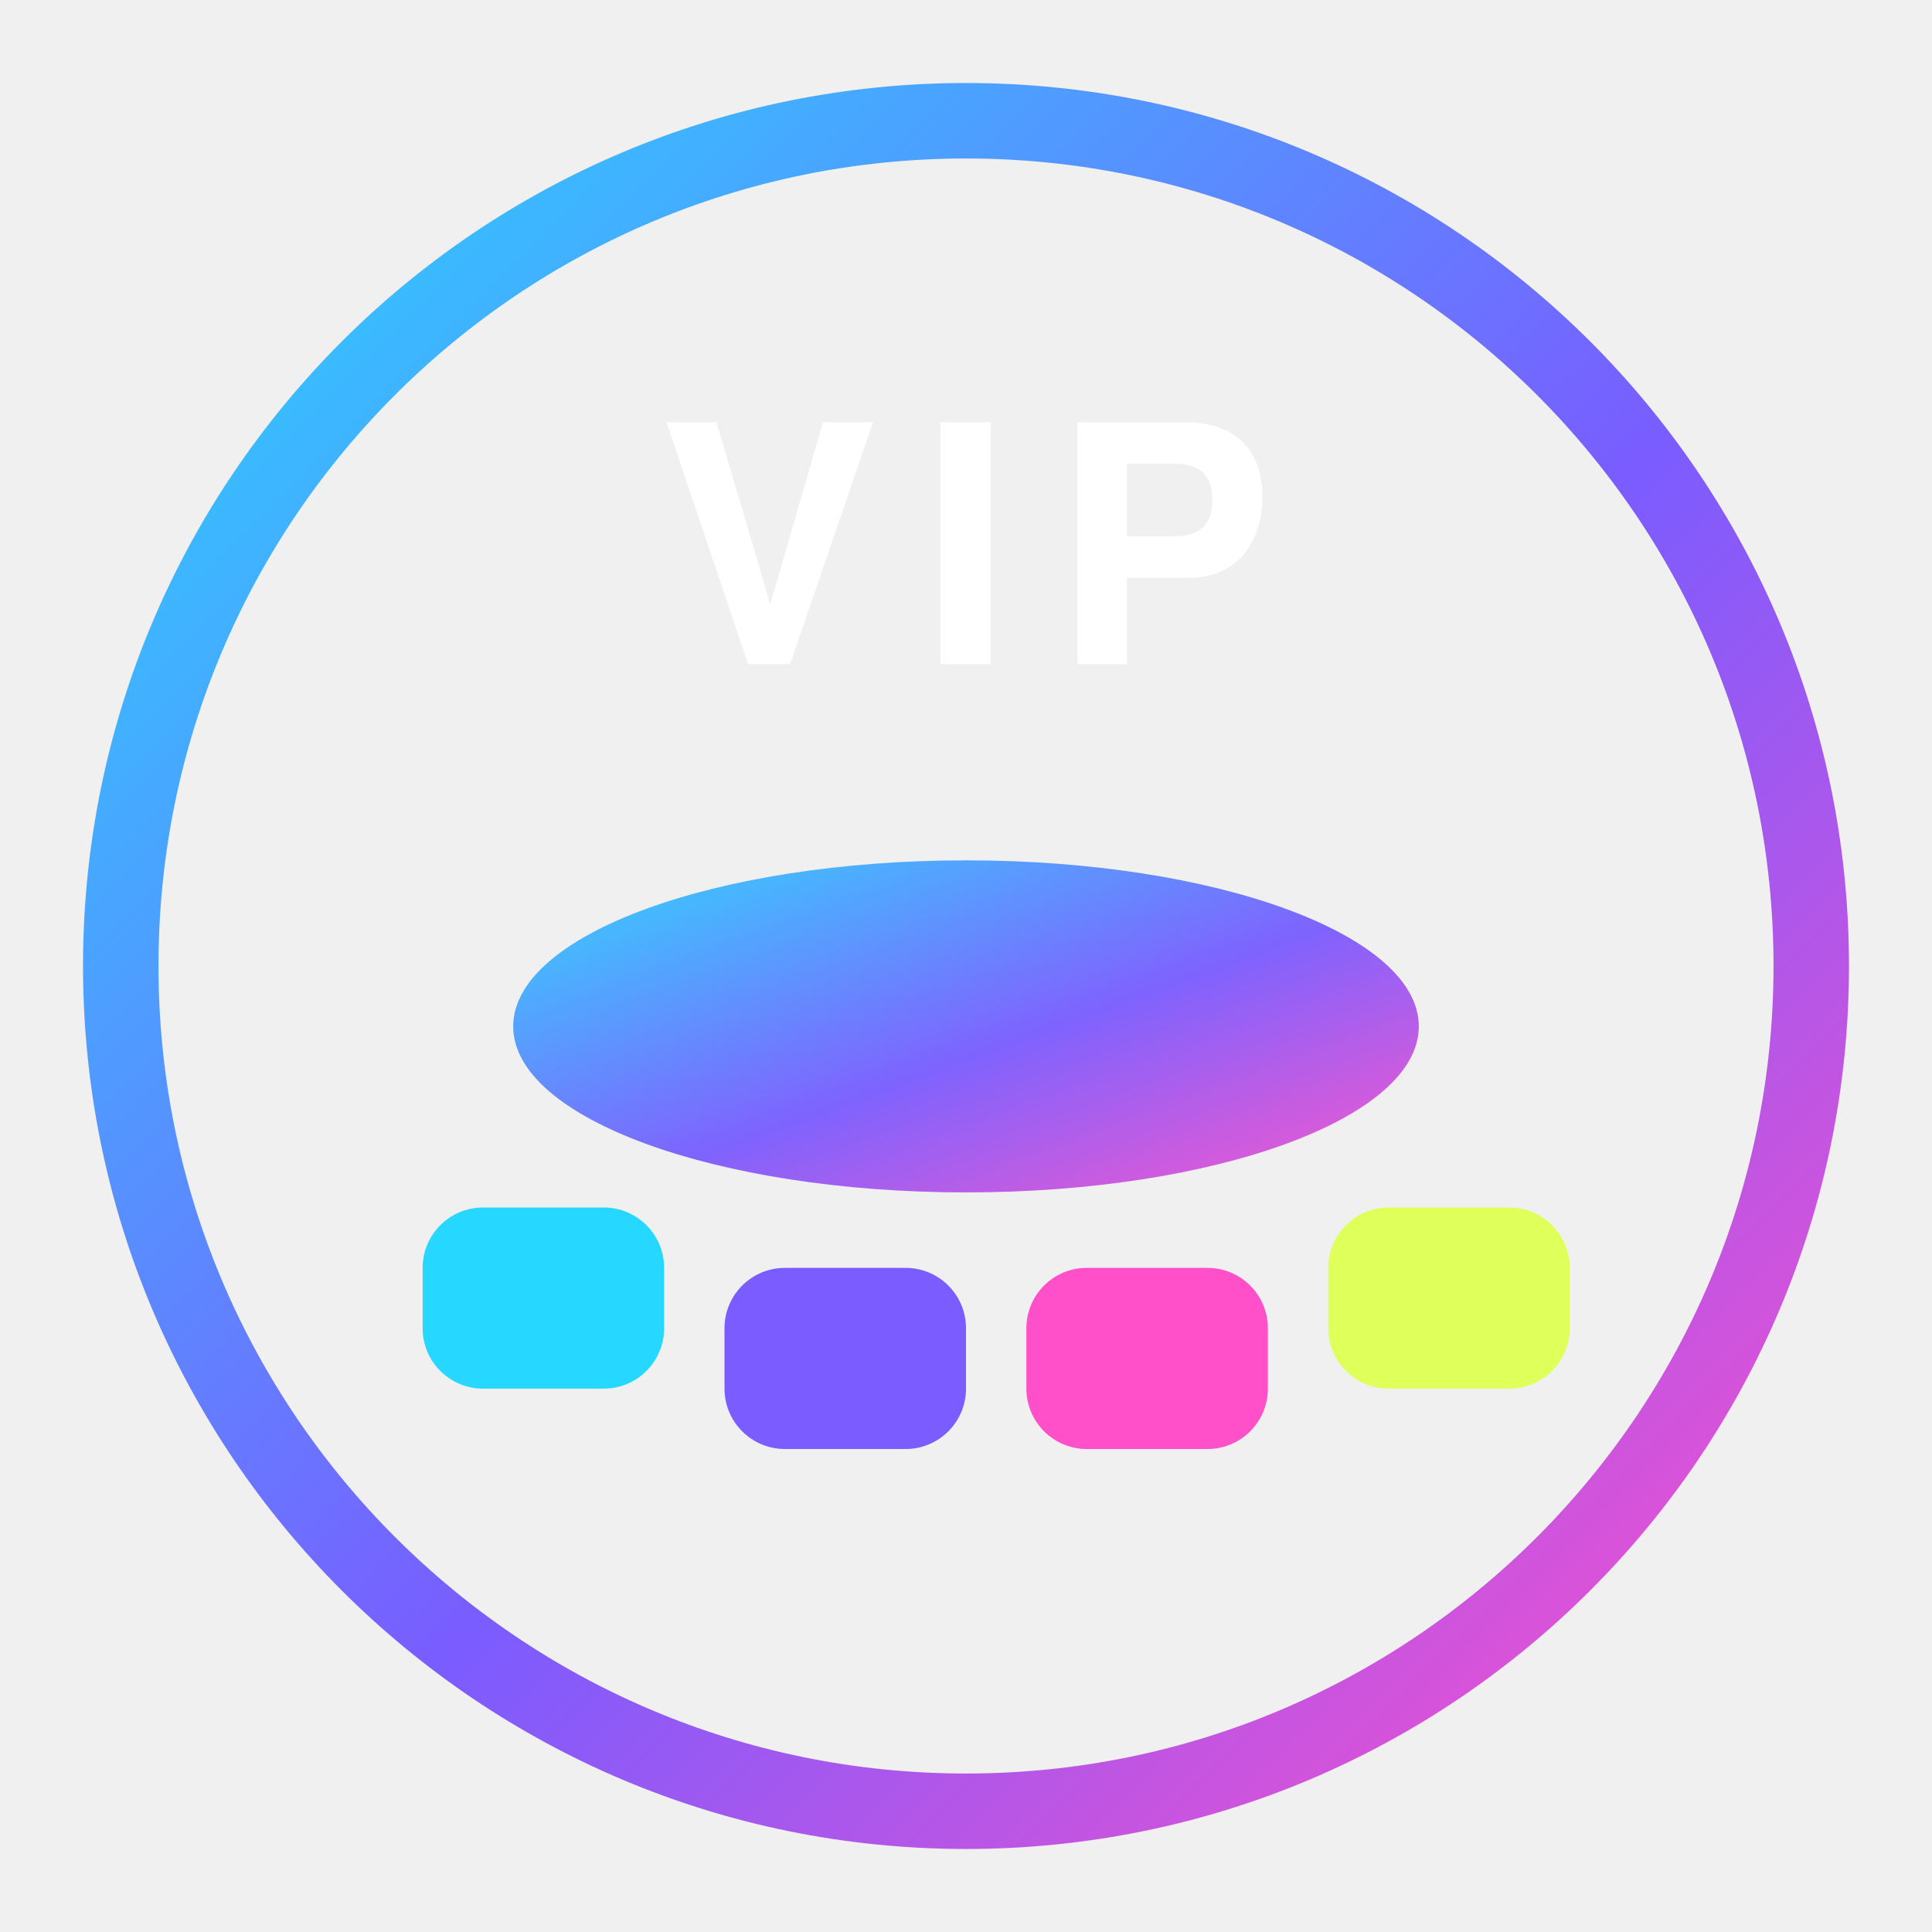
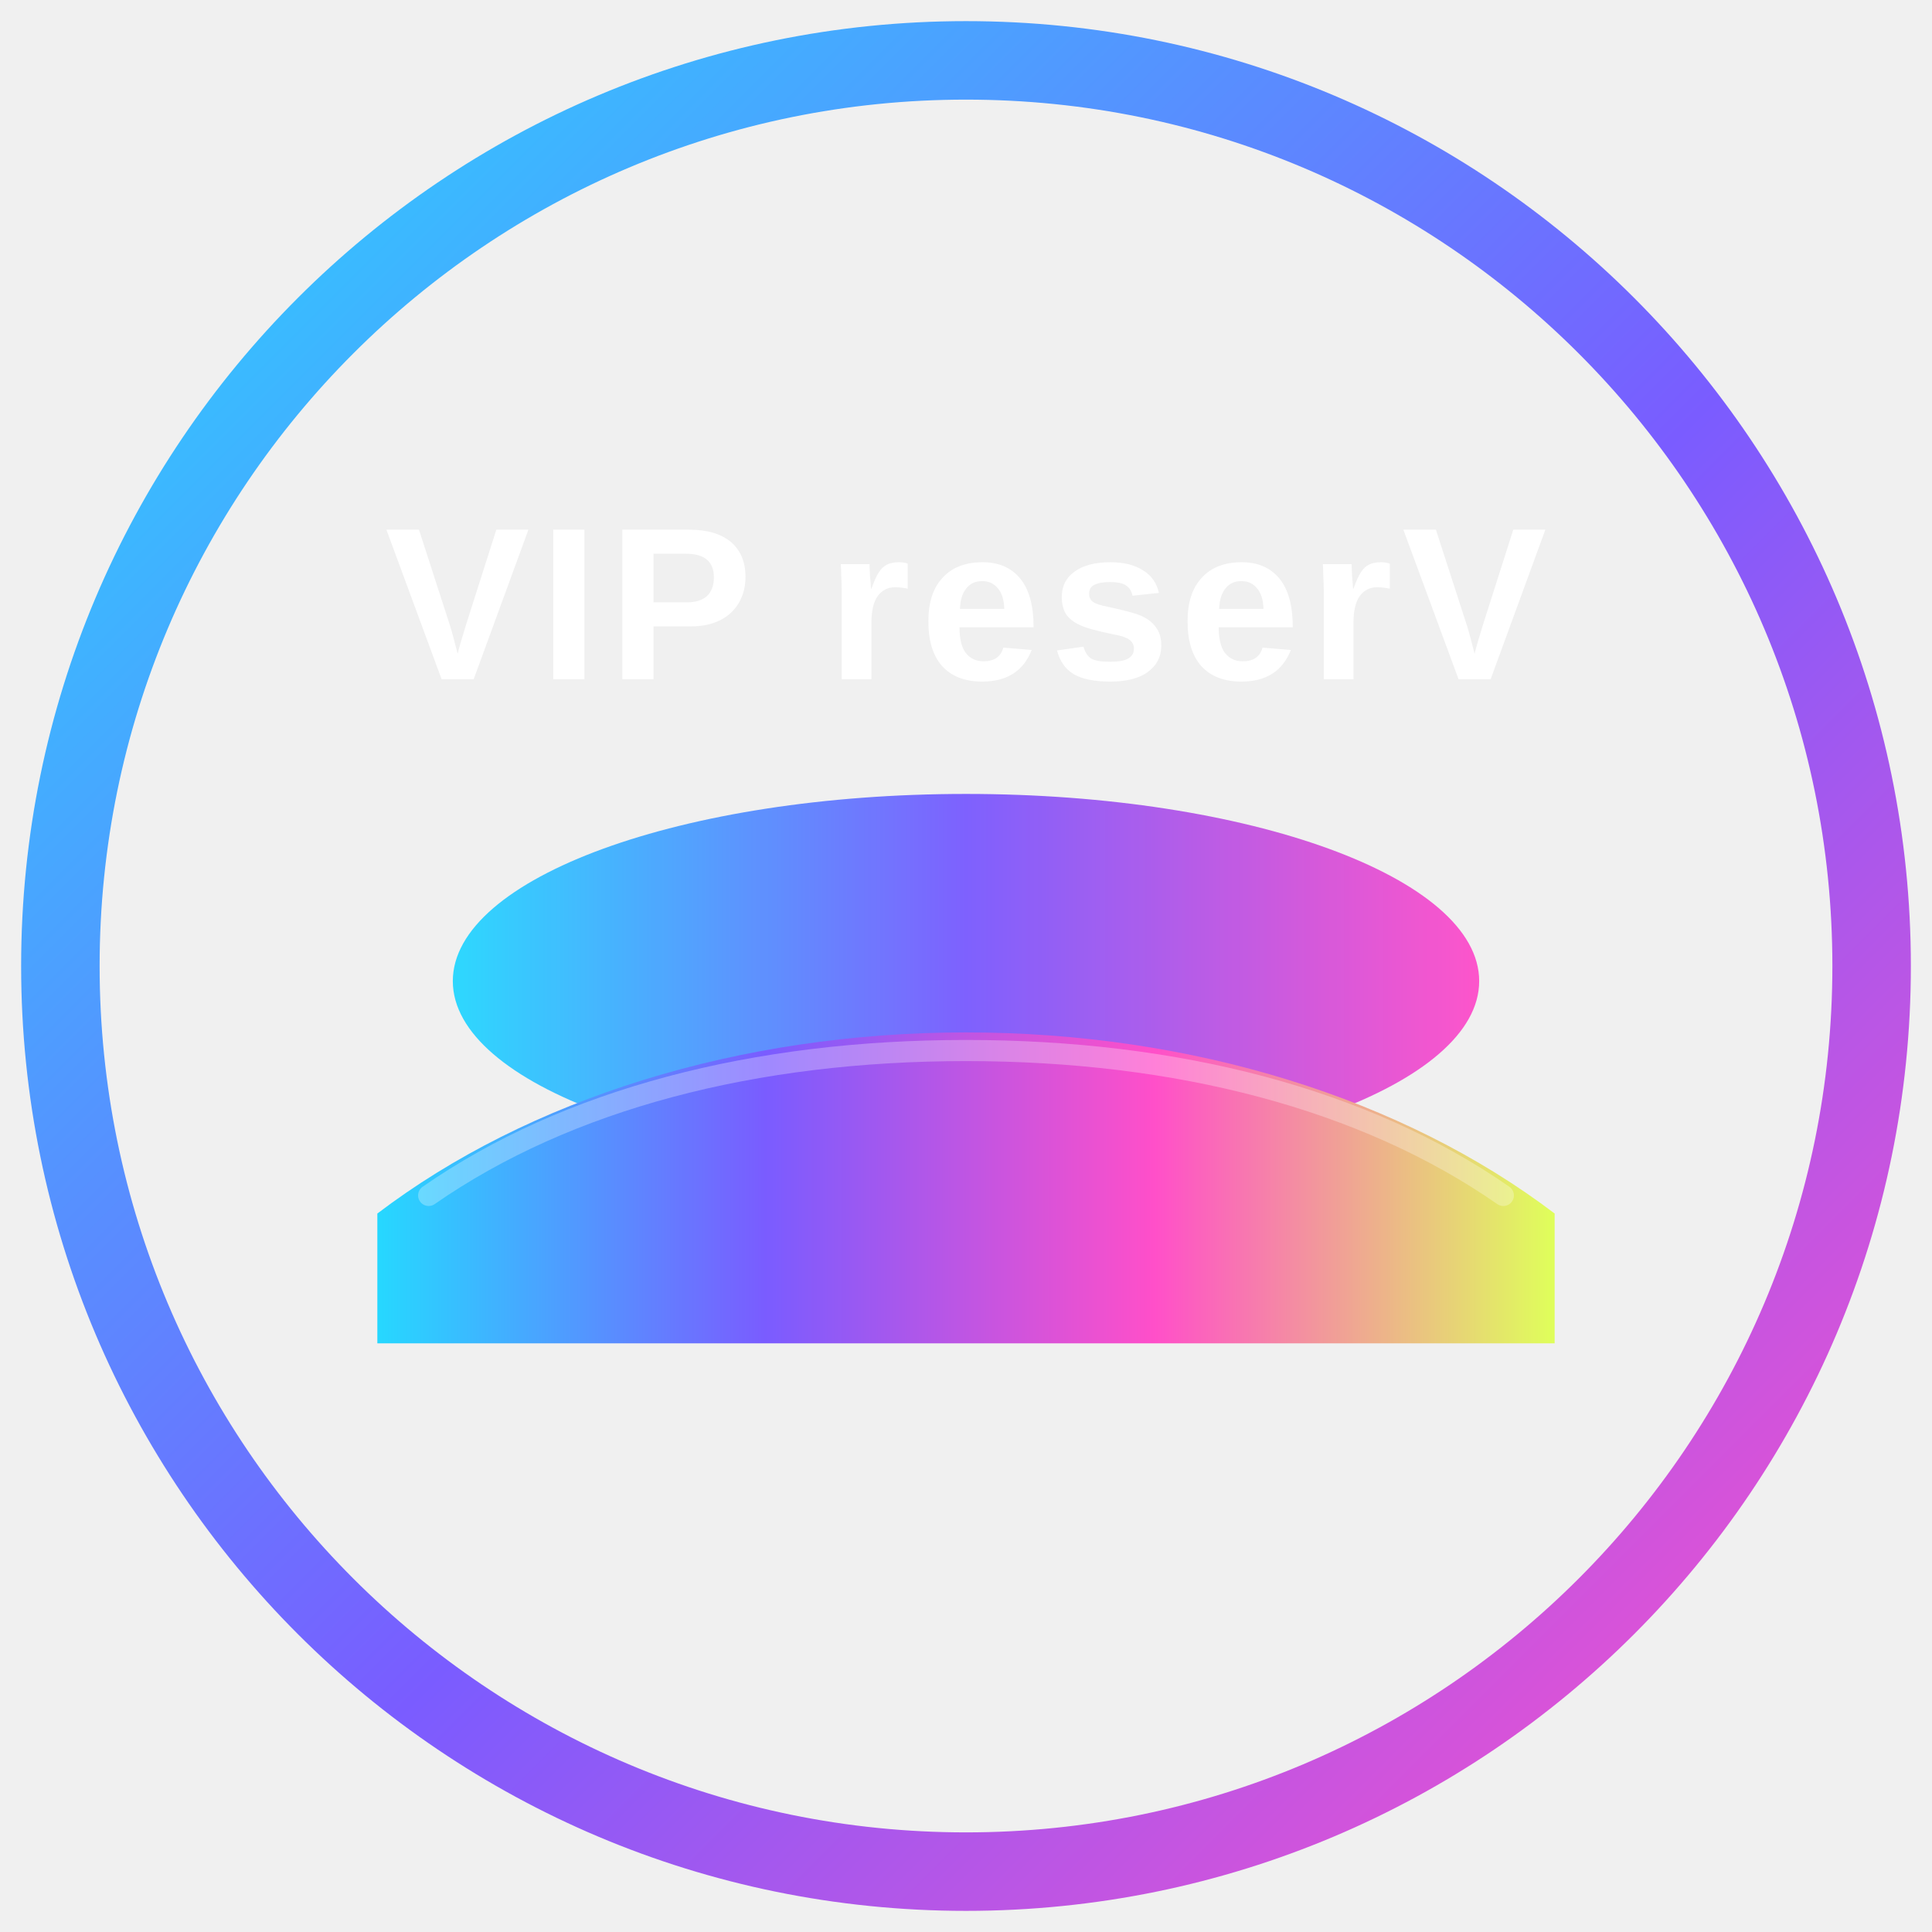
- <svg xmlns="http://www.w3.org/2000/svg" viewBox="0 0 64 64" role="img" aria-label="VIP table">
+ <svg xmlns="http://www.w3.org/2000/svg" viewBox="0 0 64 64" role="img" aria-label="VIP reserV">
  <defs>
-     <linearGradient id="vipG" x1="0" y1="0" x2="1" y2="1">
+     <linearGradient id="vipRing" x1="0" y1="0" x2="1" y2="1">
      <stop offset="0%" stop-color="#26d8ff" />
      <stop offset="55%" stop-color="#7a5cff" />
      <stop offset="100%" stop-color="#ff4fc9" />
    </linearGradient>
+     <linearGradient id="vipTable" x1="0" y1="0.5" x2="1" y2="0.5">
+       <stop offset="0%" stop-color="#26d8ff" />
+       <stop offset="50%" stop-color="#7a5cff" />
+       <stop offset="100%" stop-color="#ff4fc9" />
+     </linearGradient>
+     <linearGradient id="vipSeat" x1="0" y1="0.5" x2="1" y2="0.5">
+       <stop offset="0%" stop-color="#26d8ff" />
+       <stop offset="33%" stop-color="#7a5cff" />
+       <stop offset="66%" stop-color="#ff4fc9" />
+       <stop offset="100%" stop-color="#dfff5a" />
+     </linearGradient>
  </defs>
-   <circle cx="32" cy="32" r="28" fill="none" stroke="url(#vipG)" stroke-width="2.5" />
-   <text x="32" y="22" text-anchor="middle" fill="#fff" font-family="Arial Black, Helvetica Neue, sans-serif" font-size="11" font-weight="900" letter-spacing="0.12em">VIP</text>
-   <ellipse cx="32" cy="34" rx="15" ry="5.5" fill="url(#vipG)" opacity="0.95" />
-   <rect x="14" y="40" width="8" height="6" rx="2" fill="#26d8ff" />
-   <rect x="24" y="42" width="8" height="6" rx="2" fill="#7a5cff" />
-   <rect x="34" y="42" width="8" height="6" rx="2" fill="#ff4fc9" />
-   <rect x="44" y="40" width="8" height="6" rx="2" fill="#dfff5a" />
+   <circle cx="32" cy="32" r="30" fill="none" stroke="url(#vipRing)" stroke-width="2.6" />
+   <text x="32" y="22.5" text-anchor="middle" fill="#fff" font-family="Arial Black, Helvetica Neue, Arial, sans-serif" font-size="7.2" font-weight="900" letter-spacing="0.04em">VIP reserV</text>
+   <ellipse cx="32" cy="32.5" rx="17" ry="6.2" fill="url(#vipTable)" opacity="0.96" />
+   <path d="M12.5 44.5            L51.5 44.5            L51.5 40.2            C46.5 36.4, 39.5 34.2, 32 34.2            C24.5 34.2, 17.5 36.4, 12.5 40.2            Z" fill="url(#vipSeat)" />
+   <path d="M14.2 39.6            C18.8 36.4, 25.0 34.8, 32 34.8            C39.0 34.8, 45.2 36.4, 49.8 39.6" fill="none" stroke="#fff" stroke-width="0.7" opacity="0.28" stroke-linecap="round" />
</svg>
